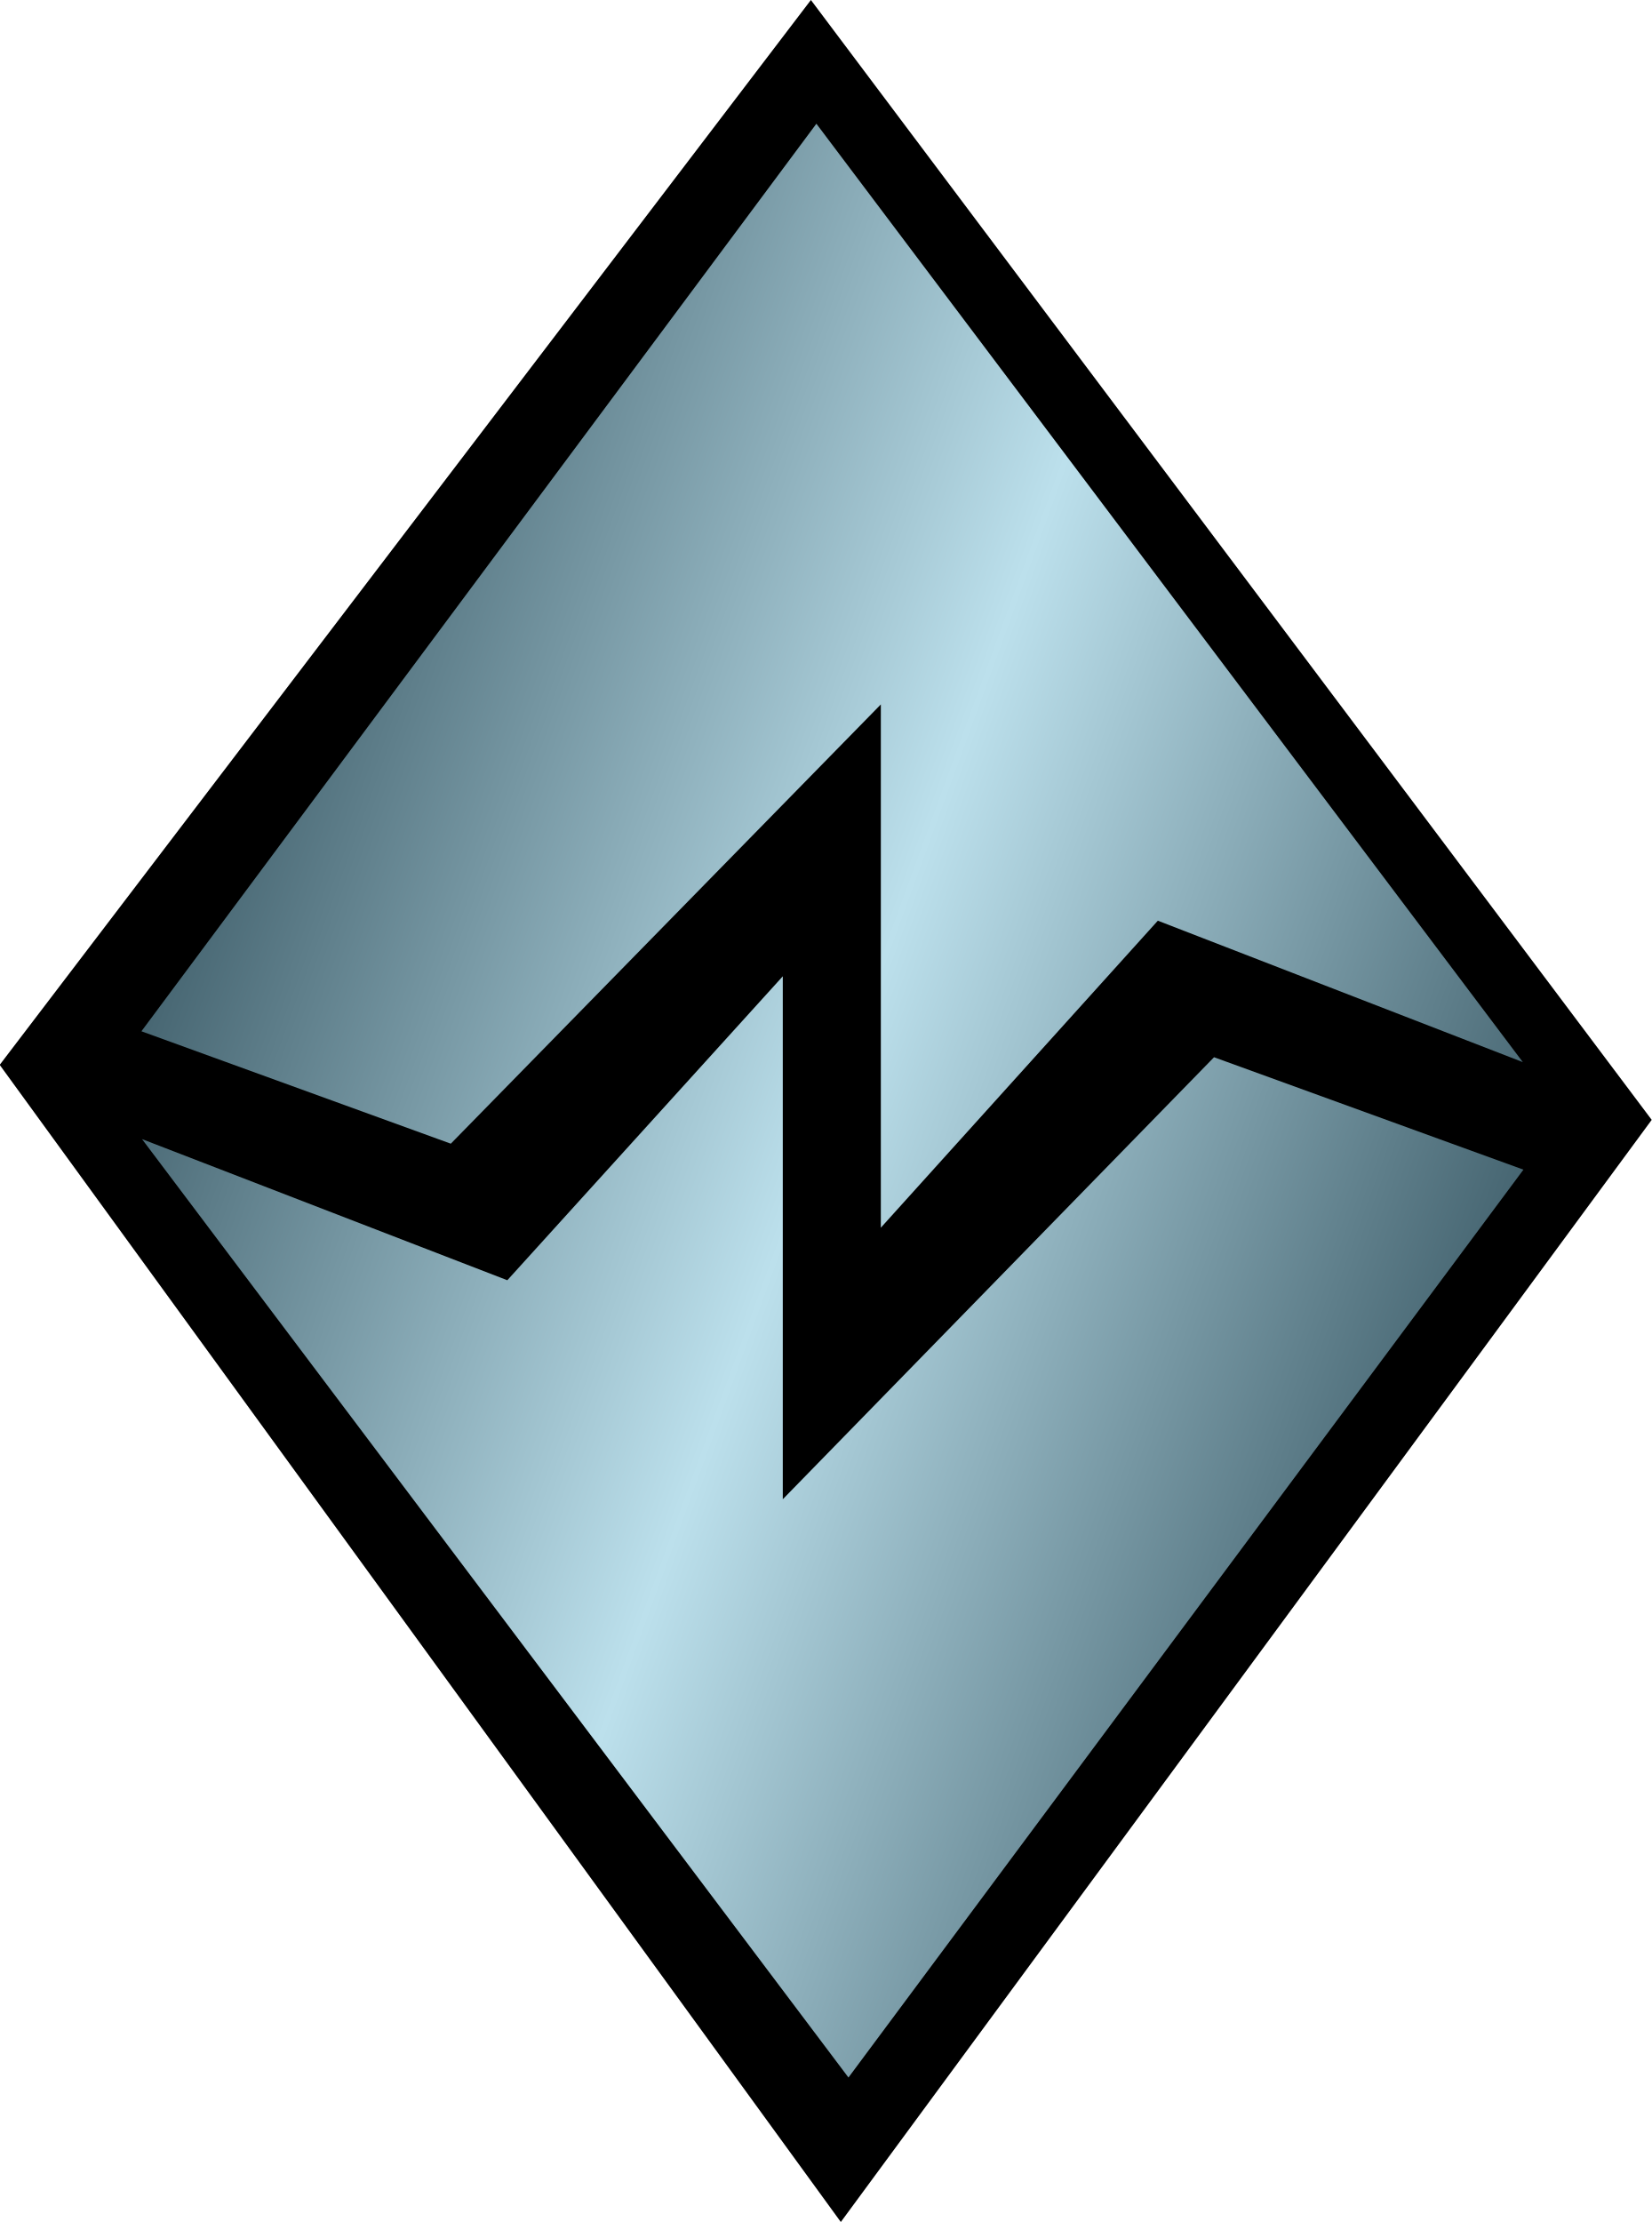
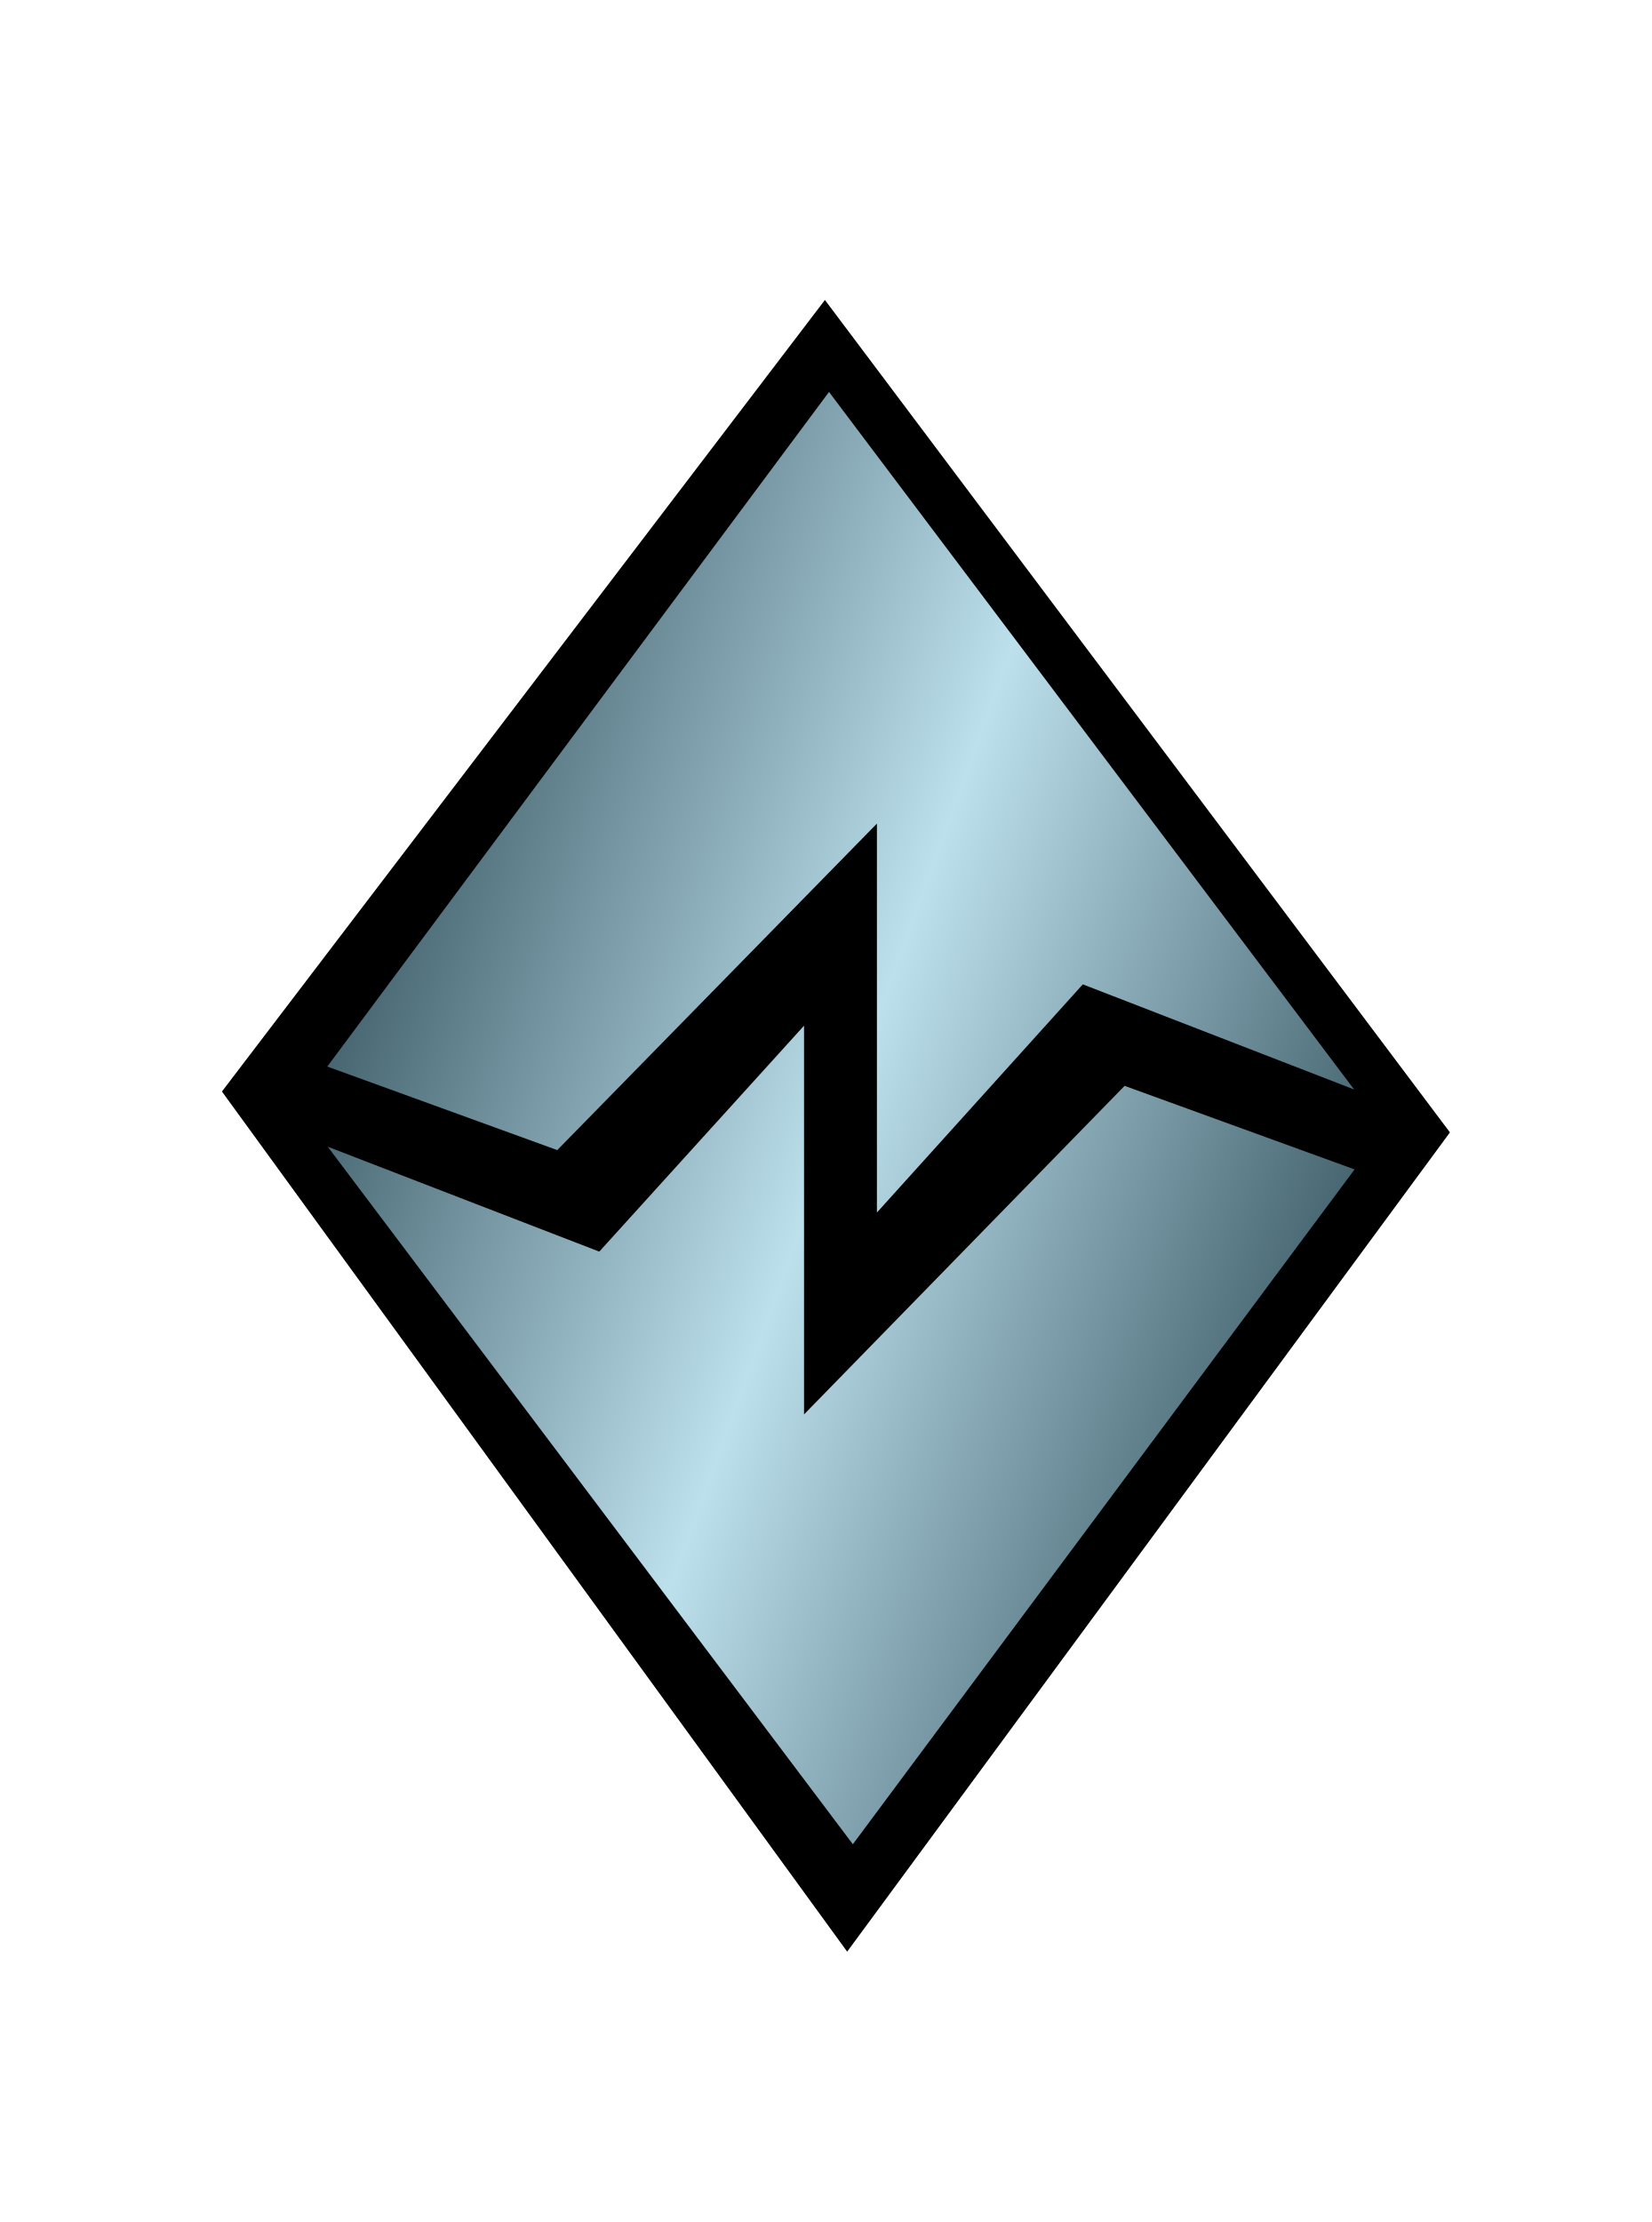
- <svg xmlns="http://www.w3.org/2000/svg" version="1.1" baseProfile="basic" id="Layer_1" x="0px" y="0px" width="223px" height="300px" viewBox="0 0 223 300" xml:space="preserve">
-   <g>
-     <polygon points="-0.041,143.772 113.541,300 223.041,151.196 109.5,0  " />
+ <svg xmlns="http://www.w3.org/2000/svg" version="1.1" id="Layer_1" x="0px" y="0px" width="223px" height="300px" viewBox="0 0 300 300" xml:space="preserve">
+   <defs id="defs18" />
+   <g id="g13" transform="translate(40.35874,2.690583)">
+     <polygon points="-0.041,143.772 113.541,300 223.041,151.196 109.5,0 " id="polygon2" />
    <linearGradient id="SVGID_1_" gradientUnits="userSpaceOnUse" x1="27.002" y1="117.513" x2="197.799" y2="179.678">
-       <stop offset="0" style="stop-color:#476672" />
-       <stop offset="0.5" style="stop-color:#BCE0EC" />
-       <stop offset="1" style="stop-color:#476672" />
+       <stop offset="0" style="stop-color:#476672" id="stop4" />
+       <stop offset="0.5" style="stop-color:#BCE0EC" id="stop6" />
+       <stop offset="1" style="stop-color:#476672" id="stop8" />
    </linearGradient>
-     <path fill="url(#SVGID_1_)" d="M105.705,202.419v-70.607l-37.199,41.037l-49.328-19.054l95.395,126.697l91.146-122.573   l-41.779-15.178L105.705,202.419z M19.096,139.236l41.779,15.177l58.07-59.306v70.648l37.406-41.449l49.285,19.095L110.242,16.704   L19.096,139.236z" />
+     <path d="M 105.705,202.419 V 131.812 L 68.506,172.849 19.178,153.795 114.573,280.492 205.719,157.919 163.94,142.741 Z m -86.609,-63.183 41.779,15.177 58.07,-59.306 v 70.648 l 37.406,-41.449 49.285,19.095 -95.394,-126.697 z" id="path11" style="fill:url(#SVGID_1_)" />
  </g>
</svg>
